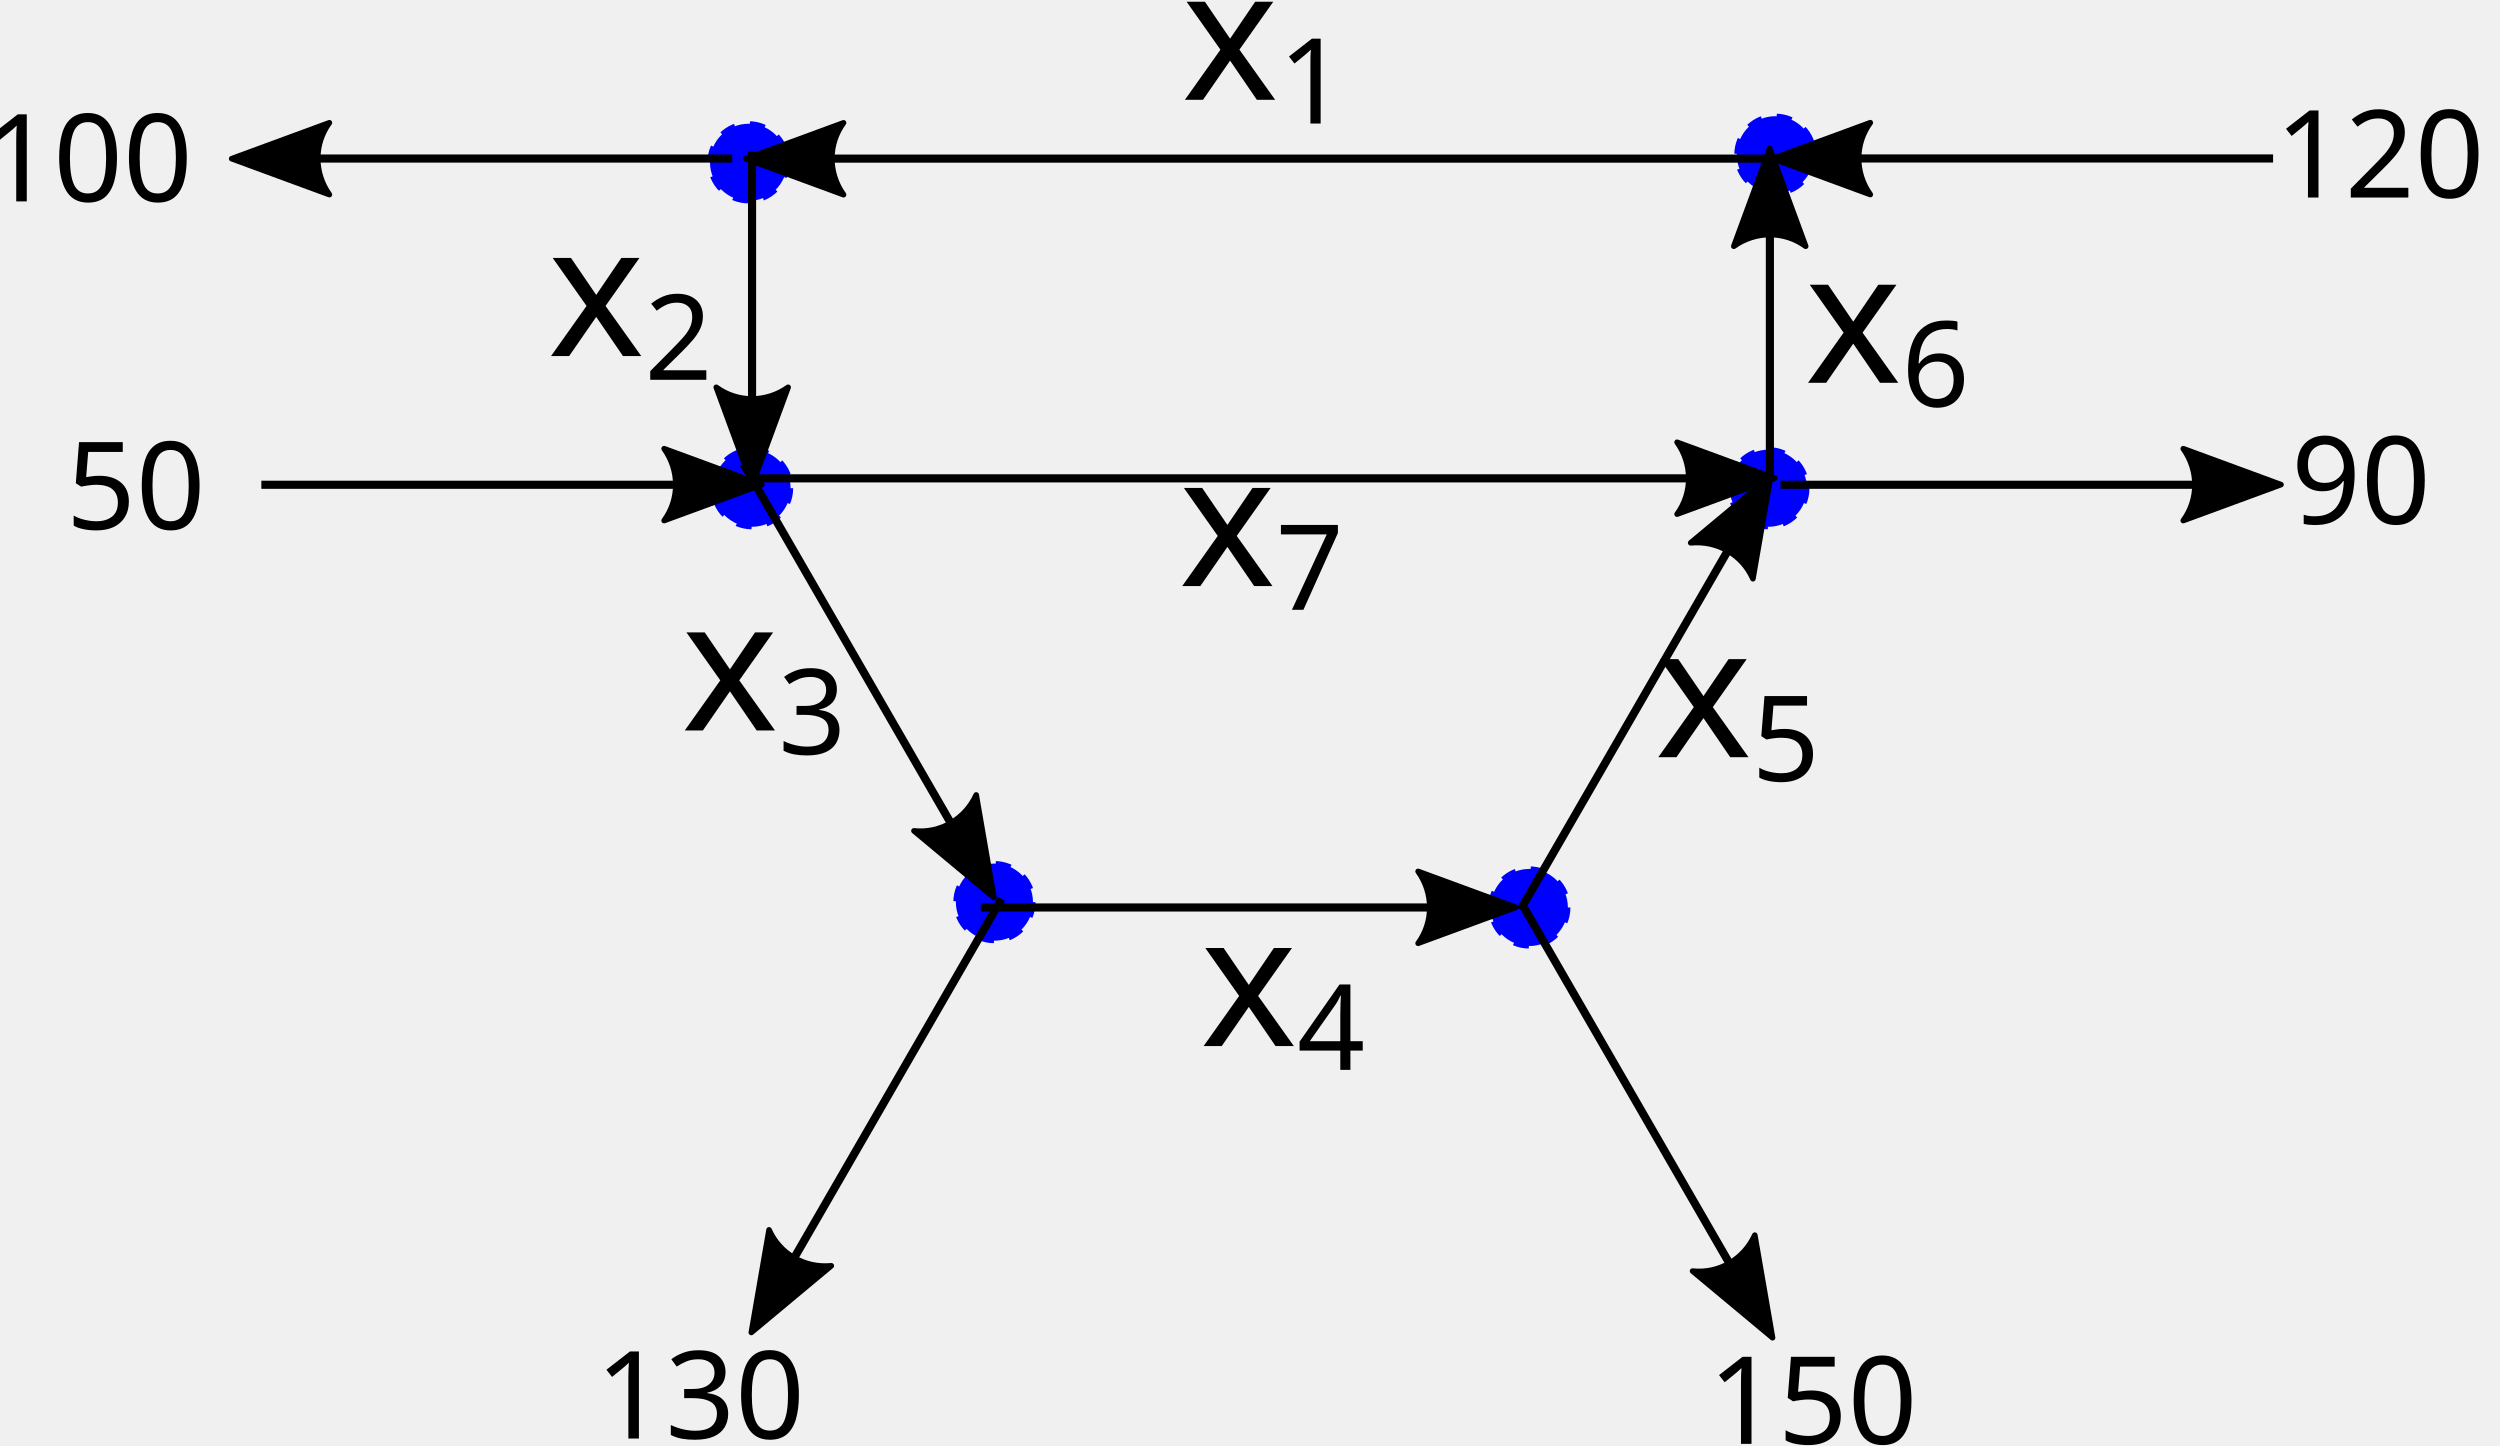
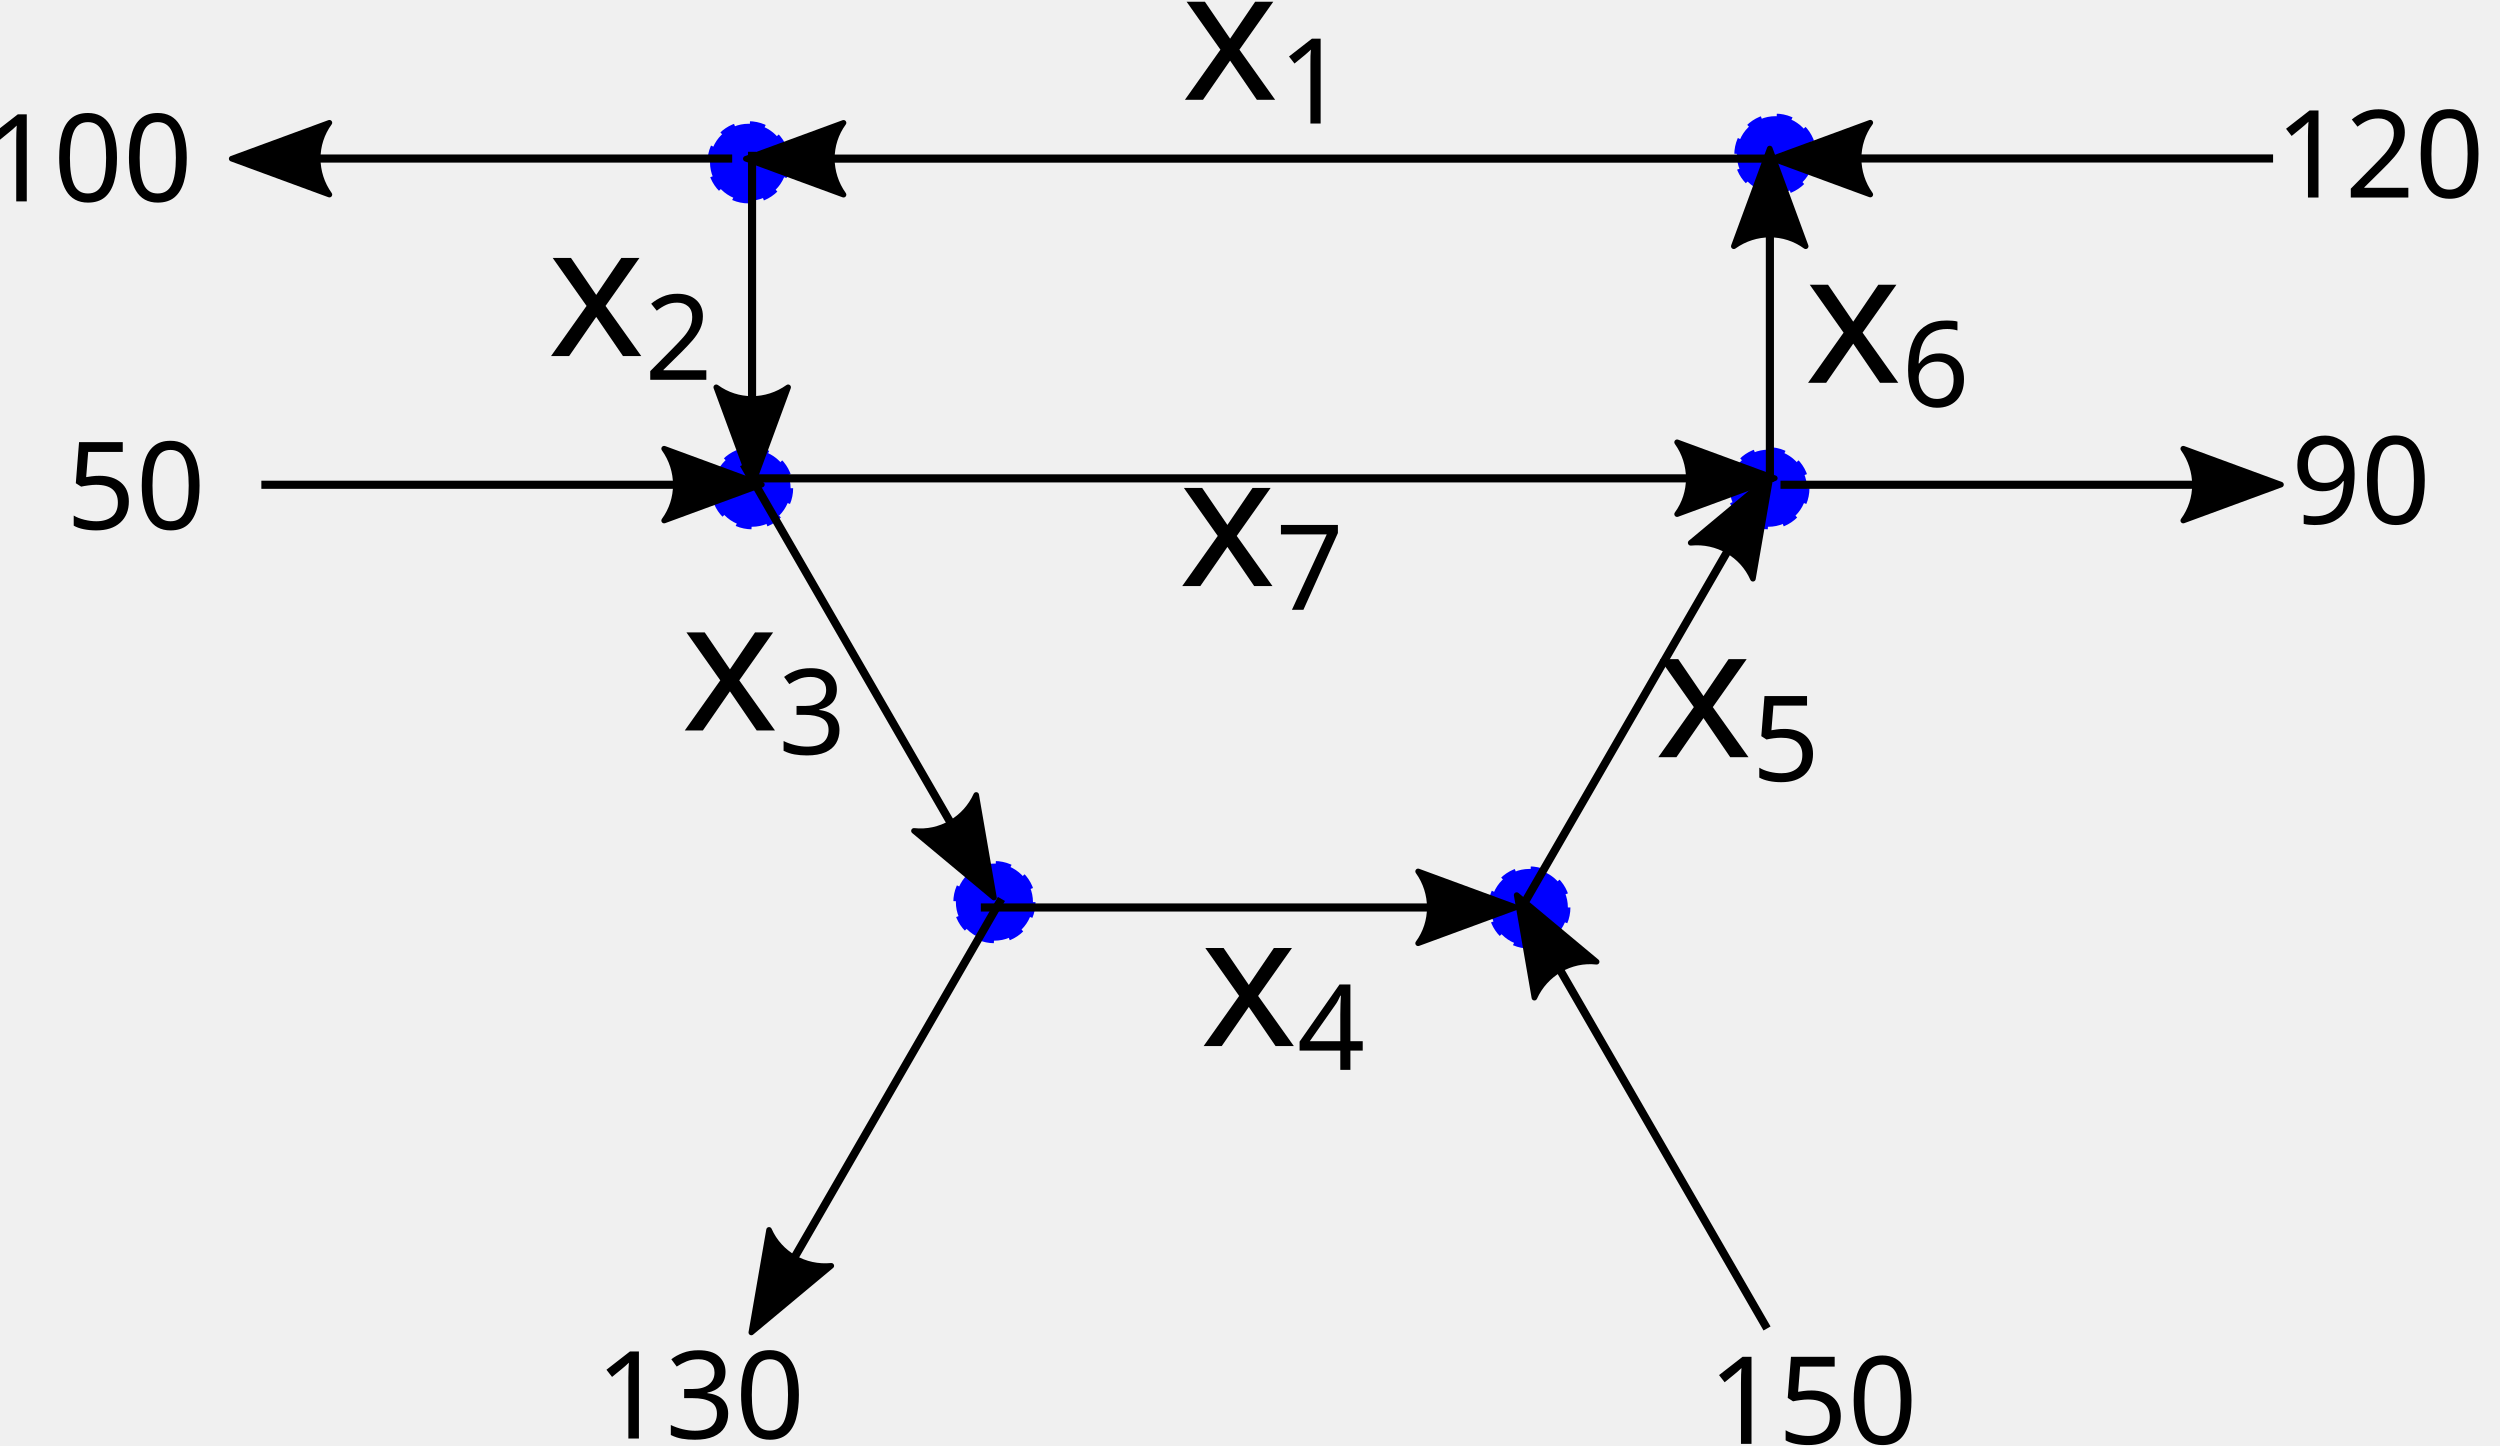
<svg xmlns="http://www.w3.org/2000/svg" width="173.556mm" height="100.367mm" viewBox="0 0 614.962 355.633" id="svg2" version="1.1">
  <defs id="defs4">
    <marker orient="auto" refY="0" refX="0" id="marker9691" style="overflow:visible">
      <path id="path9693" style="fill:#000000;fill-opacity:1;fill-rule:evenodd;stroke:#000000;stroke-width:0.625;stroke-linejoin:round;stroke-opacity:1" d="M 8.719,4.034 -2.207,0.016 8.719,-4.002 c -1.745,2.372 -1.735,5.617 -6e-7,8.035 z" transform="matrix(1.1,0,0,1.1,1.1,0)" />
    </marker>
    <marker orient="auto" refY="0.0" refX="0.0" id="EmptyTriangleInL" style="overflow:visible">
      <path id="path4361" d="M 5.77,0.0 L -2.88,5.0 L -2.88,-5.0 L 5.77,0.0 z " style="fill-rule:evenodd;fill:#ffffff;stroke:#000000;stroke-width:1pt;stroke-opacity:1" transform="scale(-0.8) translate(-6,0)" />
    </marker>
    <marker orient="auto" refY="0" refX="0" id="marker6249" style="overflow:visible">
      <path id="path6251" style="fill:#000000;fill-opacity:1;fill-rule:evenodd;stroke:#000000;stroke-width:0.625;stroke-linejoin:round;stroke-opacity:1" d="M 8.719,4.034 -2.207,0.016 8.719,-4.002 c -1.745,2.372 -1.735,5.617 -6e-7,8.035 z" transform="matrix(1.1,0,0,1.1,1.1,0)" />
    </marker>
    <marker style="overflow:visible" id="marker5774" refX="0" refY="0" orient="auto">
      <path transform="matrix(1.1,0,0,1.1,1.1,0)" d="M 8.719,4.034 -2.207,0.016 8.719,-4.002 c -1.745,2.372 -1.735,5.617 -6e-7,8.035 z" style="fill:#000000;fill-opacity:1;fill-rule:evenodd;stroke:#000000;stroke-width:0.625;stroke-linejoin:round;stroke-opacity:1" id="path5776" />
    </marker>
    <marker style="overflow:visible" id="marker5139" refX="0" refY="0" orient="auto">
      <path transform="matrix(1.1,0,0,1.1,1.1,0)" d="M 8.719,4.034 -2.207,0.016 8.719,-4.002 c -1.745,2.372 -1.735,5.617 -6e-7,8.035 z" style="fill:#000000;fill-opacity:1;fill-rule:evenodd;stroke:#000000;stroke-width:0.625;stroke-linejoin:round;stroke-opacity:1" id="path5141" />
    </marker>
    <marker orient="auto" refY="0" refX="0" id="Arrow2Lstart" style="overflow:visible">
      <path id="path4228" style="fill:#000000;fill-opacity:1;fill-rule:evenodd;stroke:#000000;stroke-width:0.625;stroke-linejoin:round;stroke-opacity:1" d="M 8.719,4.034 -2.207,0.016 8.719,-4.002 c -1.745,2.372 -1.735,5.617 -6e-7,8.035 z" transform="matrix(1.1,0,0,1.1,1.1,0)" />
    </marker>
    <marker orient="auto" refY="0" refX="0" id="SquareL" style="overflow:visible">
      <path id="path4280" d="M -5,-5 -5,5 5,5 5,-5 -5,-5 Z" style="fill:#000000;fill-opacity:1;fill-rule:evenodd;stroke:#000000;stroke-width:1pt;stroke-opacity:1" transform="scale(0.8,0.8)" />
    </marker>
    <marker orient="auto" refY="0" refX="0" id="Tail" style="overflow:visible">
      <g id="g4246" transform="scale(-1.2,-1.2)" style="fill:#000000;fill-opacity:1;stroke:#000000;stroke-opacity:1">
        <path id="path4248" d="M -3.805,-3.959 0.544,0" style="fill:#000000;fill-opacity:1;fill-rule:evenodd;stroke:#000000;stroke-width:0.8;stroke-linecap:round;stroke-opacity:1" />
        <path id="path4250" d="M -1.287,-3.959 3.062,0" style="fill:#000000;fill-opacity:1;fill-rule:evenodd;stroke:#000000;stroke-width:0.8;stroke-linecap:round;stroke-opacity:1" />
        <path id="path4252" d="M 1.305,-3.959 5.654,0" style="fill:#000000;fill-opacity:1;fill-rule:evenodd;stroke:#000000;stroke-width:0.8;stroke-linecap:round;stroke-opacity:1" />
        <path id="path4254" d="M -3.805,4.178 0.544,0.22" style="fill:#000000;fill-opacity:1;fill-rule:evenodd;stroke:#000000;stroke-width:0.8;stroke-linecap:round;stroke-opacity:1" />
        <path id="path4256" d="M -1.287,4.178 3.062,0.22" style="fill:#000000;fill-opacity:1;fill-rule:evenodd;stroke:#000000;stroke-width:0.8;stroke-linecap:round;stroke-opacity:1" />
        <path id="path4258" d="M 1.305,4.178 5.654,0.22" style="fill:#000000;fill-opacity:1;fill-rule:evenodd;stroke:#000000;stroke-width:0.8;stroke-linecap:round;stroke-opacity:1" />
      </g>
    </marker>
    <marker orient="auto" refY="0" refX="0" id="Arrow1Lstart" style="overflow:visible">
      <path id="path4210" d="M 0,0 5,-5 -12.5,0 5,5 0,0 Z" style="fill:#000000;fill-opacity:1;fill-rule:evenodd;stroke:#000000;stroke-width:1pt;stroke-opacity:1" transform="matrix(0.8,0,0,0.8,10,0)" />
    </marker>
    <marker orient="auto" refY="0" refX="0" id="Arrow2Mend" style="overflow:visible">
      <path id="path4237" style="fill:#000000;fill-opacity:1;fill-rule:evenodd;stroke:#000000;stroke-width:0.625;stroke-linejoin:round;stroke-opacity:1" d="M 8.719,4.034 -2.207,0.016 8.719,-4.002 c -1.745,2.372 -1.735,5.617 -6e-7,8.035 z" transform="scale(-0.6,-0.6)" />
    </marker>
    <marker orient="auto" refY="0" refX="0" id="Arrow2Lend" style="overflow:visible">
      <path id="path4231" style="fill:#000000;fill-opacity:1;fill-rule:evenodd;stroke:#000000;stroke-width:0.625;stroke-linejoin:round;stroke-opacity:1" d="M 8.719,4.034 -2.207,0.016 8.719,-4.002 c -1.745,2.372 -1.735,5.617 -6e-7,8.035 z" transform="matrix(-1.1,0,0,-1.1,-1.1,0)" />
    </marker>
    <marker orient="auto" refY="0" refX="0" id="Arrow2Lstart-8" style="overflow:visible">
      <path id="path4228-2" style="fill:#000000;fill-opacity:1;fill-rule:evenodd;stroke:#000000;stroke-width:0.625;stroke-linejoin:round;stroke-opacity:1" d="M 8.719,4.034 -2.207,0.016 8.719,-4.002 c -1.745,2.372 -1.735,5.617 -6e-7,8.035 z" transform="matrix(1.1,0,0,1.1,1.1,0)" />
    </marker>
    <marker style="overflow:visible" id="marker5774-2" refX="0" refY="0" orient="auto">
      <path transform="matrix(1.1,0,0,1.1,1.1,0)" d="M 8.719,4.034 -2.207,0.016 8.719,-4.002 c -1.745,2.372 -1.735,5.617 -6e-7,8.035 z" style="fill:#000000;fill-opacity:1;fill-rule:evenodd;stroke:#000000;stroke-width:0.625;stroke-linejoin:round;stroke-opacity:1" id="path5776-0" />
    </marker>
    <marker style="overflow:visible" id="marker5774-2-8" refX="0" refY="0" orient="auto">
      <path transform="matrix(1.1,0,0,1.1,1.1,0)" d="M 8.719,4.034 -2.207,0.016 8.719,-4.002 c -1.745,2.372 -1.735,5.617 -6e-7,8.035 z" style="fill:#000000;fill-opacity:1;fill-rule:evenodd;stroke:#000000;stroke-width:0.625;stroke-linejoin:round;stroke-opacity:1" id="path5776-0-3" />
    </marker>
    <marker style="overflow:visible" id="marker5774-8" refX="0" refY="0" orient="auto">
      <path transform="matrix(1.1,0,0,1.1,1.1,0)" d="M 8.719,4.034 -2.207,0.016 8.719,-4.002 c -1.745,2.372 -1.735,5.617 -6e-7,8.035 z" style="fill:#000000;fill-opacity:1;fill-rule:evenodd;stroke:#000000;stroke-width:0.625;stroke-linejoin:round;stroke-opacity:1" id="path5776-4" />
    </marker>
    <marker style="overflow:visible" id="marker5774-8-2" refX="0" refY="0" orient="auto">
      <path transform="matrix(1.1,0,0,1.1,1.1,0)" d="M 8.719,4.034 -2.207,0.016 8.719,-4.002 c -1.745,2.372 -1.735,5.617 -6e-7,8.035 z" style="fill:#000000;fill-opacity:1;fill-rule:evenodd;stroke:#000000;stroke-width:0.625;stroke-linejoin:round;stroke-opacity:1" id="path5776-4-8" />
    </marker>
    <marker style="overflow:visible" id="marker5774-8-24" refX="0" refY="0" orient="auto">
      <path transform="matrix(1.1,0,0,1.1,1.1,0)" d="M 8.719,4.034 -2.207,0.016 8.719,-4.002 c -1.745,2.372 -1.735,5.617 -6e-7,8.035 z" style="fill:#000000;fill-opacity:1;fill-rule:evenodd;stroke:#000000;stroke-width:0.625;stroke-linejoin:round;stroke-opacity:1" id="path5776-4-87" />
    </marker>
    <marker style="overflow:visible" id="marker5774-8-2-9" refX="0" refY="0" orient="auto">
      <path transform="matrix(1.1,0,0,1.1,1.1,0)" d="M 8.719,4.034 -2.207,0.016 8.719,-4.002 c -1.745,2.372 -1.735,5.617 -6e-7,8.035 z" style="fill:#000000;fill-opacity:1;fill-rule:evenodd;stroke:#000000;stroke-width:0.625;stroke-linejoin:round;stroke-opacity:1" id="path5776-4-8-4" />
    </marker>
    <marker style="overflow:visible" id="marker5774-8-2-5" refX="0" refY="0" orient="auto">
      <path transform="matrix(1.1,0,0,1.1,1.1,0)" d="M 8.719,4.034 -2.207,0.016 8.719,-4.002 c -1.745,2.372 -1.735,5.617 -6e-7,8.035 z" style="fill:#000000;fill-opacity:1;fill-rule:evenodd;stroke:#000000;stroke-width:0.625;stroke-linejoin:round;stroke-opacity:1" id="path5776-4-8-40" />
    </marker>
    <marker style="overflow:visible" id="marker5774-8-2-6" refX="0" refY="0" orient="auto">
      <path transform="matrix(1.1,0,0,1.1,1.1,0)" d="M 8.719,4.034 -2.207,0.016 8.719,-4.002 c -1.745,2.372 -1.735,5.617 -6e-7,8.035 z" style="fill:#000000;fill-opacity:1;fill-rule:evenodd;stroke:#000000;stroke-width:0.625;stroke-linejoin:round;stroke-opacity:1" id="path5776-4-8-8" />
    </marker>
  </defs>
  <g id="layer1" transform="translate(-63.28279,-335.7135)">
    <circle style="opacity:1;fill:#0000ff;fill-opacity:1;stroke:#0000ff;stroke-width:1.25;stroke-miterlimit:4;stroke-dasharray:3.75, 3.75;stroke-dashoffset:0;stroke-opacity:1" id="path4175-8-1" cx="307.895" cy="557.625" r="9.483" />
    <circle style="opacity:1;fill:#0000ff;fill-opacity:1;stroke:#0000ff;stroke-width:1.25;stroke-miterlimit:4;stroke-dasharray:3.75, 3.75;stroke-dashoffset:0;stroke-opacity:1" id="path4175-8-3" cx="439.474" cy="558.941" r="9.483" />
    <circle style="opacity:1;fill:#0000ff;fill-opacity:1;stroke:#0000ff;stroke-width:1.25;stroke-miterlimit:4;stroke-dasharray:3.75, 3.75;stroke-dashoffset:0;stroke-opacity:1" id="path4175" cx="247.414" cy="375.638" r="9.483" />
    <circle style="opacity:1;fill:#0000ff;fill-opacity:1;stroke:#0000ff;stroke-width:1.25;stroke-miterlimit:4;stroke-dasharray:3.75, 3.75;stroke-dashoffset:0;stroke-opacity:1" id="path4175-8" cx="248.276" cy="455.81" r="9.483" />
    <circle style="opacity:1;fill:#0000ff;fill-opacity:1;stroke:#0000ff;stroke-width:1.25;stroke-miterlimit:4;stroke-dasharray:3.75, 3.75;stroke-dashoffset:0;stroke-opacity:1" id="path4175-0" cx="498.276" cy="455.81" r="9.483" />
    <circle style="opacity:1;fill:#0000ff;fill-opacity:1;stroke:#0000ff;stroke-width:1.25;stroke-miterlimit:4;stroke-dasharray:3.75, 3.75;stroke-dashoffset:0;stroke-opacity:1" id="path4175-06" cx="500" cy="373.778" r="9.483" />
    <path style="fill:none;fill-rule:evenodd;stroke:#000000;stroke-width:2;stroke-linecap:butt;stroke-linejoin:miter;stroke-miterlimit:4;stroke-dasharray:none;stroke-opacity:1;marker-start:url(#Arrow2Lstart)" d="m 248.276,452.362 0,-79.31" id="path4204" />
    <path style="fill:none;fill-rule:evenodd;stroke:#000000;stroke-width:2;stroke-linecap:butt;stroke-linejoin:miter;stroke-miterlimit:4;stroke-dasharray:none;stroke-opacity:1;marker-start:url(#marker5139)" d="m 498.649,374.905 0,79.31" id="path4204-7" />
    <path style="fill:none;fill-rule:evenodd;stroke:#000000;stroke-width:2;stroke-linecap:butt;stroke-linejoin:miter;stroke-miterlimit:4;stroke-dasharray:none;stroke-opacity:1;marker-start:url(#Arrow2Lstart-8)" d="m 249.396,374.731 248.684,0" id="path5251" />
    <path style="fill:none;fill-rule:evenodd;stroke:#000000;stroke-width:2;stroke-linecap:butt;stroke-linejoin:miter;stroke-miterlimit:4;stroke-dasharray:none;stroke-opacity:1;marker-start:url(#marker9691)" d="m 497.206,453.38 -248.684,0" id="path5251-2" />
    <path style="fill:none;fill-rule:evenodd;stroke:#000000;stroke-width:2;stroke-linecap:butt;stroke-linejoin:miter;stroke-miterlimit:4;stroke-dasharray:none;stroke-opacity:1;marker-start:url(#marker5774)" d="M 306.419,554.214 246.188,449.892" id="path5766" />
    <path style="fill:none;fill-rule:evenodd;stroke:#000000;stroke-width:2;stroke-linecap:butt;stroke-linejoin:miter;stroke-miterlimit:4;stroke-dasharray:none;stroke-opacity:1;marker-start:url(#marker5774-2)" d="M 497.543,455.156 437.312,559.478" id="path5766-6" />
    <path style="fill:none;fill-rule:evenodd;stroke:#000000;stroke-width:2;stroke-linecap:butt;stroke-linejoin:miter;stroke-miterlimit:4;stroke-dasharray:none;stroke-opacity:1;marker-start:url(#marker6249)" d="m 433.499,558.941 -128.947,0" id="path6241" />
    <path style="fill:none;fill-rule:evenodd;stroke:#000000;stroke-width:2;stroke-linecap:butt;stroke-linejoin:miter;stroke-miterlimit:4;stroke-dasharray:none;stroke-opacity:1;marker-start:url(#marker5774-2-8)" d="M 249.392,661.165 309.622,556.843" id="path5766-6-6" />
-     <path style="fill:none;fill-rule:evenodd;stroke:#000000;stroke-width:2;stroke-linecap:butt;stroke-linejoin:miter;stroke-miterlimit:4;stroke-dasharray:none;stroke-opacity:1;marker-start:url(#marker5774-8)" d="M 497.946,662.499 437.716,558.177" id="path5766-0" />
+     <path style="fill:none;fill-rule:evenodd;stroke:#000000;stroke-width:2;stroke-linecap:butt;stroke-linejoin:miter;stroke-miterlimit:4;stroke-dasharray:none;stroke-opacity:1;marker-start:url(#marker5774-8)" d="m 437.716,558.177 60.23,104.322" id="path5766-0" />
    <path style="fill:none;fill-rule:evenodd;stroke:#000000;stroke-width:2;stroke-linecap:butt;stroke-linejoin:miter;stroke-miterlimit:4;stroke-dasharray:none;stroke-opacity:1;marker-start:url(#marker5774-8-2)" d="m 122.928,374.713 120.46,10e-6" id="path5766-0-3" />
    <path style="fill:none;fill-rule:evenodd;stroke:#000000;stroke-width:2;stroke-linecap:butt;stroke-linejoin:miter;stroke-miterlimit:4;stroke-dasharray:none;stroke-opacity:1;marker-start:url(#marker5774-8-2-9)" d="m 501.968,374.695 120.46,10e-6" id="path5766-0-3-1" />
    <path style="fill:none;fill-rule:evenodd;stroke:#000000;stroke-width:2;stroke-linecap:butt;stroke-linejoin:miter;stroke-miterlimit:4;stroke-dasharray:none;stroke-opacity:1;marker-start:url(#marker5774-8-2-5)" d="m 248.032,454.959 -120.461,10e-6" id="path5766-0-3-8" />
    <path style="fill:none;fill-rule:evenodd;stroke:#000000;stroke-width:2;stroke-linecap:butt;stroke-linejoin:miter;stroke-miterlimit:4;stroke-dasharray:none;stroke-opacity:1;marker-start:url(#marker5774-8-2-6)" d="m 621.716,454.959 -120.46,10e-6" id="path5766-0-3-9" />
    <text xml:space="preserve" style="font-style:normal;font-weight:normal;font-size:45px;line-height:125%;font-family:sans-serif;letter-spacing:0px;word-spacing:0px;fill:#000000;fill-opacity:1;stroke:none;stroke-width:1px;stroke-linecap:butt;stroke-linejoin:miter;stroke-opacity:1" x="59.211" y="385.257" id="text8990">
      <tspan id="tspan8992" x="59.211" y="385.257" style="font-size:30px">100</tspan>
    </text>
    <text xml:space="preserve" style="font-style:normal;font-weight:normal;font-size:45px;line-height:125%;font-family:sans-serif;letter-spacing:0px;word-spacing:0px;fill:#000000;fill-opacity:1;stroke:none;stroke-width:1px;stroke-linecap:butt;stroke-linejoin:miter;stroke-opacity:1" x="79.525" y="465.892" id="text8990-1">
      <tspan id="tspan8992-0" x="79.525" y="465.892" style="font-size:30px">50</tspan>
    </text>
    <text xml:space="preserve" style="font-style:normal;font-weight:normal;font-size:45px;line-height:125%;font-family:sans-serif;letter-spacing:0px;word-spacing:0px;fill:#000000;fill-opacity:1;stroke:none;stroke-width:1px;stroke-linecap:butt;stroke-linejoin:miter;stroke-opacity:1" x="209.789" y="689.576" id="text8990-8">
      <tspan id="tspan8992-9" x="209.789" y="689.576" style="font-size:30px">130</tspan>
    </text>
    <text xml:space="preserve" style="font-style:normal;font-weight:normal;font-size:45px;line-height:125%;font-family:sans-serif;letter-spacing:0px;word-spacing:0px;fill:#000000;fill-opacity:1;stroke:none;stroke-width:1px;stroke-linecap:butt;stroke-linejoin:miter;stroke-opacity:1" x="483.473" y="690.892" id="text8990-6">
      <tspan id="tspan8992-7" x="483.473" y="690.892" style="font-size:30px">150</tspan>
    </text>
    <text xml:space="preserve" style="font-style:normal;font-weight:normal;font-size:45px;line-height:125%;font-family:sans-serif;letter-spacing:0px;word-spacing:0px;fill:#000000;fill-opacity:1;stroke:none;stroke-width:1px;stroke-linecap:butt;stroke-linejoin:miter;stroke-opacity:1" x="626.894" y="464.576" id="text8990-83">
      <tspan id="tspan8992-95" x="626.894" y="464.576" style="font-size:30px">90</tspan>
    </text>
    <text xml:space="preserve" style="font-style:normal;font-weight:normal;font-size:45px;line-height:125%;font-family:sans-serif;letter-spacing:0px;word-spacing:0px;fill:#000000;fill-opacity:1;stroke:none;stroke-width:1px;stroke-linecap:butt;stroke-linejoin:miter;stroke-opacity:1" x="622.946" y="384.313" id="text8990-0">
      <tspan id="tspan8992-4" x="622.946" y="384.313" style="font-size:30px">120</tspan>
    </text>
    <text xml:space="preserve" style="font-style:normal;font-weight:normal;font-size:45px;line-height:125%;font-family:sans-serif;letter-spacing:0px;word-spacing:0px;fill:#000000;fill-opacity:1;stroke:none;stroke-width:1px;stroke-linecap:butt;stroke-linejoin:miter;stroke-opacity:1" x="353.947" y="360.257" id="text9044">
      <tspan id="tspan9046" x="353.947" y="360.257">x<tspan style="font-size:65%;baseline-shift:sub" id="tspan9048">1</tspan>
      </tspan>
    </text>
    <text xml:space="preserve" style="font-style:normal;font-weight:normal;font-size:45px;line-height:125%;font-family:sans-serif;letter-spacing:0px;word-spacing:0px;fill:#000000;fill-opacity:1;stroke:none;stroke-width:1px;stroke-linecap:butt;stroke-linejoin:miter;stroke-opacity:1" x="198.021" y="423.292" id="text9044-7">
      <tspan id="tspan9046-9" x="198.021" y="423.292">x<tspan style="font-size:65%;baseline-shift:sub" id="tspan9121">2</tspan>
      </tspan>
    </text>
    <text xml:space="preserve" style="font-style:normal;font-weight:normal;font-size:45px;line-height:125%;font-family:sans-serif;letter-spacing:0px;word-spacing:0px;fill:#000000;fill-opacity:1;stroke:none;stroke-width:1px;stroke-linecap:butt;stroke-linejoin:miter;stroke-opacity:1" x="230.916" y="515.397" id="text9044-4">
      <tspan id="tspan9046-4" x="230.916" y="515.397">x<tspan style="font-size:65%;baseline-shift:sub" id="tspan9123">3</tspan>
      </tspan>
    </text>
    <text xml:space="preserve" style="font-style:normal;font-weight:normal;font-size:45px;line-height:125%;font-family:sans-serif;letter-spacing:0px;word-spacing:0px;fill:#000000;fill-opacity:1;stroke:none;stroke-width:1px;stroke-linecap:butt;stroke-linejoin:miter;stroke-opacity:1" x="358.548" y="593.029" id="text9044-9">
      <tspan id="tspan9046-8" x="358.548" y="593.029">x<tspan style="font-size:65%;baseline-shift:sub" id="tspan9125">4</tspan>
      </tspan>
    </text>
    <text xml:space="preserve" style="font-style:normal;font-weight:normal;font-size:45px;line-height:125%;font-family:sans-serif;letter-spacing:0px;word-spacing:0px;fill:#000000;fill-opacity:1;stroke:none;stroke-width:1px;stroke-linecap:butt;stroke-linejoin:miter;stroke-opacity:1" x="470.39" y="521.976" id="text9044-8">
      <tspan id="tspan9046-44" x="470.39" y="521.976">x<tspan style="font-size:65%;baseline-shift:sub" id="tspan9127">5</tspan>
      </tspan>
    </text>
    <text xml:space="preserve" style="font-style:normal;font-weight:normal;font-size:45px;line-height:125%;font-family:sans-serif;letter-spacing:0px;word-spacing:0px;fill:#000000;fill-opacity:1;stroke:none;stroke-width:1px;stroke-linecap:butt;stroke-linejoin:miter;stroke-opacity:1" x="353.284" y="479.871" id="text9044-43">
      <tspan id="tspan9046-6" x="353.284" y="479.871">x<tspan style="font-size:65%;baseline-shift:sub" id="tspan9131">7</tspan>
      </tspan>
    </text>
    <text xml:space="preserve" style="font-style:normal;font-weight:normal;font-size:45px;line-height:125%;font-family:sans-serif;letter-spacing:0px;word-spacing:0px;fill:#000000;fill-opacity:1;stroke:none;stroke-width:1px;stroke-linecap:butt;stroke-linejoin:miter;stroke-opacity:1" x="507.232" y="429.871" id="text9044-2">
      <tspan id="tspan9046-46" x="507.232" y="429.871">x<tspan style="font-size:65%;baseline-shift:sub" id="tspan9129">6</tspan>
      </tspan>
    </text>
  </g>
</svg>
